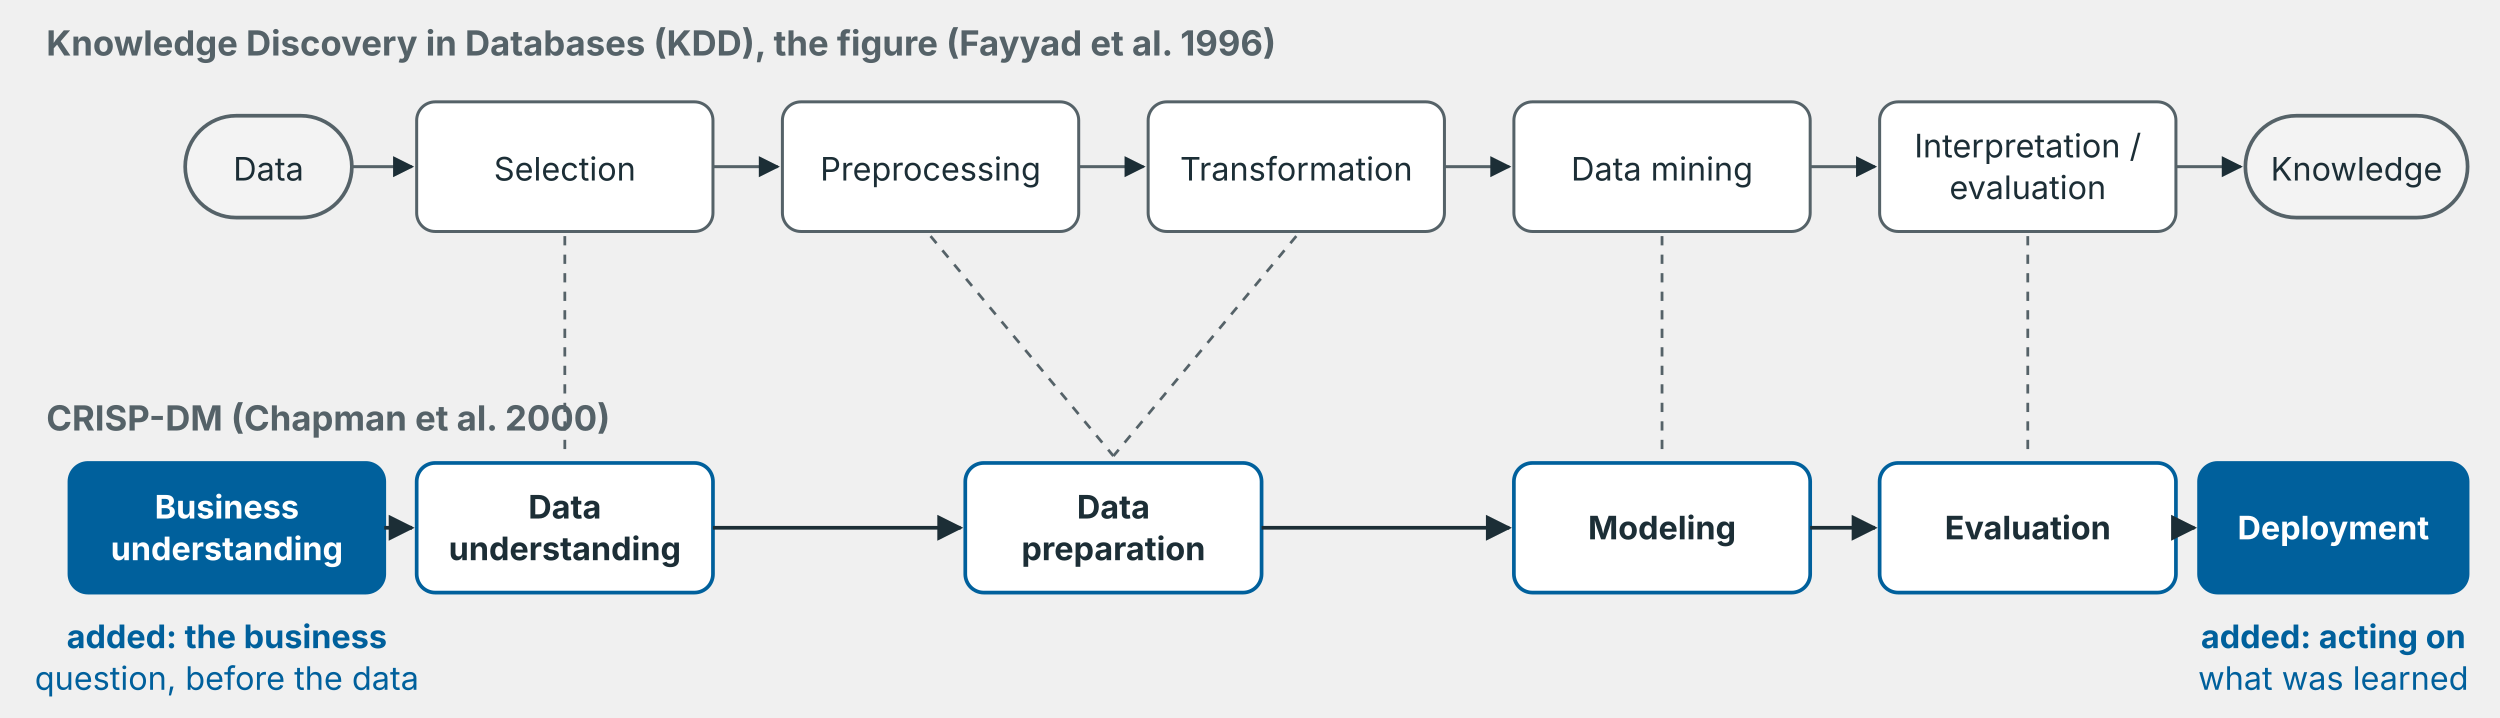
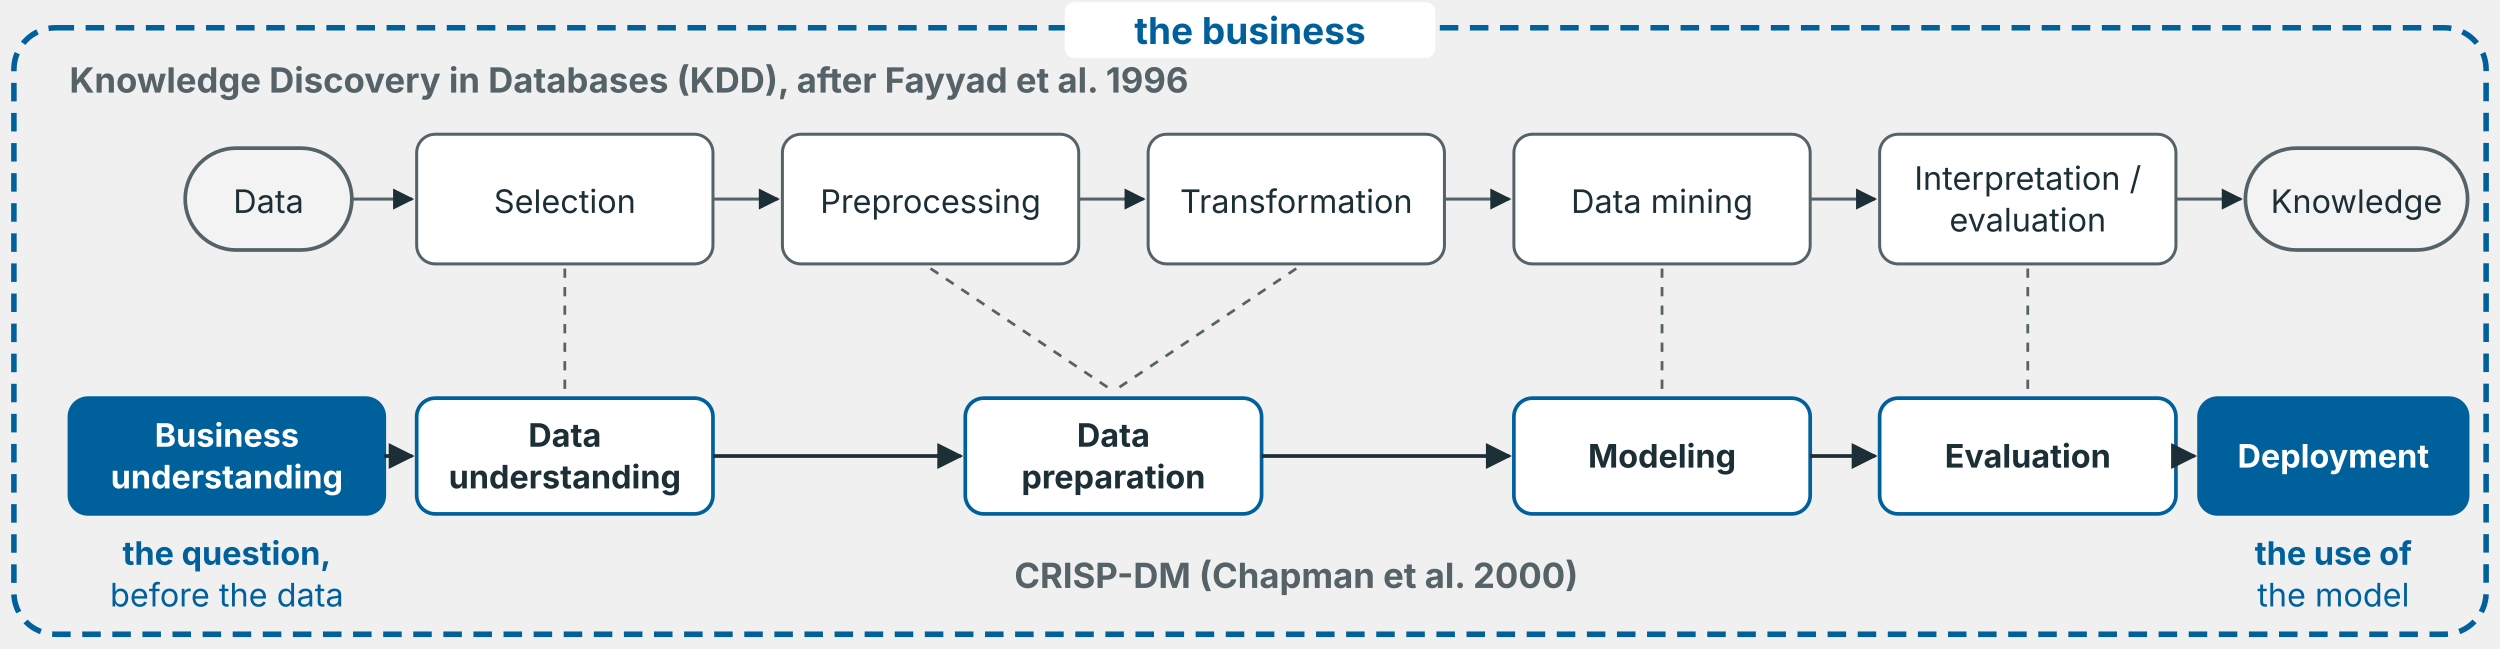
- <svg xmlns="http://www.w3.org/2000/svg" viewBox="0 0 1080 310" font-family="Inter, Arimo, Helvetica, sans-serif">
+ <svg xmlns="http://www.w3.org/2000/svg" viewBox="0 0 1080 280" font-family="Inter, Arimo, Helvetica, sans-serif">
  <defs>
    <marker id="ah" viewBox="0 0 10 10" refX="9" refY="5" markerWidth="7" markerHeight="7" orient="auto-start-reverse">
      <path d="M0,0 L10,5 L0,10 z" fill="#1c2e36" />
    </marker>
    <marker id="ahA" viewBox="0 0 10 10" refX="9" refY="5" markerWidth="7" markerHeight="7" orient="auto-start-reverse">
      <path class="accent-fill" d="M0,0 L10,5 L0,10 z" fill="#00609c" />
    </marker>
  </defs>
  <g data-step="1">
-     <text x="20" y="24" font-size="15" font-weight="bold" text-anchor="start" fill="#556268">Knowledge Discovery in Databases (KDD), the figure (Fayyad et al. 1996)</text>
-     <rect x="80" y="50" width="72" height="44" rx="22" fill="#f3f3f3" stroke="#556268" stroke-width="1.6" />
-     <text x="116" y="78" font-size="14" font-weight="normal" text-anchor="middle" fill="#1c2e36">Data</text>
-     <rect x="970" y="50" width="96" height="44" rx="22" fill="#f3f3f3" stroke="#556268" stroke-width="1.6" />
-     <text x="1018" y="78" font-size="14" font-weight="normal" text-anchor="middle" fill="#1c2e36">Knowledge</text>
-     <rect x="180" y="44" width="128" height="56" rx="8" fill="#ffffff" stroke="#556268" stroke-width="1.3" />
-     <text x="244" y="78" font-size="14" font-weight="normal" text-anchor="middle" fill="#1c2e36">Selection</text>
-     <rect x="338" y="44" width="128" height="56" rx="8" fill="#ffffff" stroke="#556268" stroke-width="1.3" />
-     <text x="402" y="78" font-size="14" font-weight="normal" text-anchor="middle" fill="#1c2e36">Preprocessing</text>
-     <rect x="496" y="44" width="128" height="56" rx="8" fill="#ffffff" stroke="#556268" stroke-width="1.3" />
-     <text x="560" y="78" font-size="14" font-weight="normal" text-anchor="middle" fill="#1c2e36">Transformation</text>
-     <rect x="654" y="44" width="128" height="56" rx="8" fill="#ffffff" stroke="#556268" stroke-width="1.3" />
-     <text x="718" y="78" font-size="14" font-weight="normal" text-anchor="middle" fill="#1c2e36">Data mining</text>
-     <rect x="812" y="44" width="128" height="56" rx="8" fill="#ffffff" stroke="#556268" stroke-width="1.3" />
-     <text x="876" y="68" font-size="14" font-weight="normal" text-anchor="middle" fill="#1c2e36">Interpretation /</text>
-     <text x="876" y="86" font-size="14" font-weight="normal" text-anchor="middle" fill="#1c2e36">evaluation</text>
-     <line x1="152" y1="72" x2="178" y2="72" stroke="#556268" stroke-width="1.3" marker-end="url(#ah)" />
-     <line x1="308" y1="72" x2="336" y2="72" stroke="#556268" stroke-width="1.3" marker-end="url(#ah)" />
-     <line x1="466" y1="72" x2="494" y2="72" stroke="#556268" stroke-width="1.3" marker-end="url(#ah)" />
-     <line x1="624" y1="72" x2="652" y2="72" stroke="#556268" stroke-width="1.3" marker-end="url(#ah)" />
-     <line x1="782" y1="72" x2="810" y2="72" stroke="#556268" stroke-width="1.3" marker-end="url(#ah)" />
-     <line x1="940" y1="72" x2="968" y2="72" stroke="#556268" stroke-width="1.3" marker-end="url(#ah)" />
+     <text x="30" y="40" font-size="15" font-weight="bold" text-anchor="start" fill="#556268">Knowledge Discovery in Databases (KDD), after Fayyad et al. 1996</text>
+     <rect x="80" y="64" width="72" height="44" rx="22" fill="#f3f3f3" stroke="#556268" stroke-width="1.6" />
+     <text x="116" y="92" font-size="14" font-weight="normal" text-anchor="middle" fill="#1c2e36">Data</text>
+     <rect x="970" y="64" width="96" height="44" rx="22" fill="#f3f3f3" stroke="#556268" stroke-width="1.6" />
+     <text x="1018" y="92" font-size="14" font-weight="normal" text-anchor="middle" fill="#1c2e36">Knowledge</text>
+     <rect x="180" y="58" width="128" height="56" rx="8" fill="#ffffff" stroke="#556268" stroke-width="1.3" />
+     <text x="244" y="92" font-size="14" font-weight="normal" text-anchor="middle" fill="#1c2e36">Selection</text>
+     <rect x="338" y="58" width="128" height="56" rx="8" fill="#ffffff" stroke="#556268" stroke-width="1.3" />
+     <text x="402" y="92" font-size="14" font-weight="normal" text-anchor="middle" fill="#1c2e36">Preprocessing</text>
+     <rect x="496" y="58" width="128" height="56" rx="8" fill="#ffffff" stroke="#556268" stroke-width="1.3" />
+     <text x="560" y="92" font-size="14" font-weight="normal" text-anchor="middle" fill="#1c2e36">Transformation</text>
+     <rect x="654" y="58" width="128" height="56" rx="8" fill="#ffffff" stroke="#556268" stroke-width="1.3" />
+     <text x="718" y="92" font-size="14" font-weight="normal" text-anchor="middle" fill="#1c2e36">Data mining</text>
+     <rect x="812" y="58" width="128" height="56" rx="8" fill="#ffffff" stroke="#556268" stroke-width="1.3" />
+     <text x="876" y="82" font-size="14" font-weight="normal" text-anchor="middle" fill="#1c2e36">Interpretation /</text>
+     <text x="876" y="100" font-size="14" font-weight="normal" text-anchor="middle" fill="#1c2e36">evaluation</text>
+     <line x1="152" y1="86" x2="178" y2="86" stroke="#556268" stroke-width="1.3" marker-end="url(#ah)" />
+     <line x1="308" y1="86" x2="336" y2="86" stroke="#556268" stroke-width="1.3" marker-end="url(#ah)" />
+     <line x1="466" y1="86" x2="494" y2="86" stroke="#556268" stroke-width="1.3" marker-end="url(#ah)" />
+     <line x1="624" y1="86" x2="652" y2="86" stroke="#556268" stroke-width="1.3" marker-end="url(#ah)" />
+     <line x1="782" y1="86" x2="810" y2="86" stroke="#556268" stroke-width="1.3" marker-end="url(#ah)" />
+     <line x1="940" y1="86" x2="968" y2="86" stroke="#556268" stroke-width="1.3" marker-end="url(#ah)" />
  </g>
  <g data-step="2">
-     <text x="20" y="186" font-size="15" font-weight="bold" text-anchor="start" fill="#556268">CRISP-DM (Chapman et al. 2000)</text>
-     <rect class="accent-stroke" x="180" y="200" width="128" height="56" rx="8" fill="#ffffff" stroke="#00609c" stroke-width="1.6" />
-     <text x="244.0" y="224" font-size="14" font-weight="bold" text-anchor="middle" fill="#1c2e36">Data</text>
-     <text x="244.0" y="242" font-size="14" font-weight="bold" text-anchor="middle" fill="#1c2e36">understanding</text>
-     <rect class="accent-stroke" x="417" y="200" width="128" height="56" rx="8" fill="#ffffff" stroke="#00609c" stroke-width="1.6" />
-     <text x="481.0" y="224" font-size="14" font-weight="bold" text-anchor="middle" fill="#1c2e36">Data</text>
-     <text x="481.0" y="242" font-size="14" font-weight="bold" text-anchor="middle" fill="#1c2e36">preparation</text>
-     <rect class="accent-stroke" x="654" y="200" width="128" height="56" rx="8" fill="#ffffff" stroke="#00609c" stroke-width="1.6" />
-     <text x="718.0" y="233" font-size="14" font-weight="bold" text-anchor="middle" fill="#1c2e36">Modeling</text>
-     <rect class="accent-stroke" x="812" y="200" width="128" height="56" rx="8" fill="#ffffff" stroke="#00609c" stroke-width="1.6" />
-     <text x="876.0" y="233" font-size="14" font-weight="bold" text-anchor="middle" fill="#1c2e36">Evaluation</text>
-     <line x1="244" y1="102" x2="244" y2="197" stroke="#556268" stroke-width="1.2" stroke-dasharray="4 4" />
-     <line x1="402" y1="102" x2="481" y2="197" stroke="#556268" stroke-width="1.2" stroke-dasharray="4 4" />
-     <line x1="560" y1="102" x2="481" y2="197" stroke="#556268" stroke-width="1.2" stroke-dasharray="4 4" />
-     <line x1="718" y1="102" x2="718" y2="197" stroke="#556268" stroke-width="1.2" stroke-dasharray="4 4" />
-     <line x1="876" y1="102" x2="876" y2="197" stroke="#556268" stroke-width="1.2" stroke-dasharray="4 4" />
-     <line x1="308" y1="228" x2="415" y2="228" stroke="#1c2e36" stroke-width="1.6" marker-end="url(#ah)" />
-     <line x1="545" y1="228" x2="652" y2="228" stroke="#1c2e36" stroke-width="1.6" marker-end="url(#ah)" />
-     <line x1="782" y1="228" x2="810" y2="228" stroke="#1c2e36" stroke-width="1.6" marker-end="url(#ah)" />
+     <text x="560" y="254" font-size="15" font-weight="bold" text-anchor="middle" fill="#556268">CRISP-DM (Chapman et al. 2000)</text>
+     <rect class="accent-stroke" x="180" y="172" width="128" height="50" rx="8" fill="#ffffff" stroke="#00609c" stroke-width="1.6" />
+     <text x="244.0" y="193" font-size="14" font-weight="bold" text-anchor="middle" fill="#1c2e36">Data</text>
+     <text x="244.0" y="211" font-size="14" font-weight="bold" text-anchor="middle" fill="#1c2e36">understanding</text>
+     <rect class="accent-stroke" x="417" y="172" width="128" height="50" rx="8" fill="#ffffff" stroke="#00609c" stroke-width="1.6" />
+     <text x="481.0" y="193" font-size="14" font-weight="bold" text-anchor="middle" fill="#1c2e36">Data</text>
+     <text x="481.0" y="211" font-size="14" font-weight="bold" text-anchor="middle" fill="#1c2e36">preparation</text>
+     <rect class="accent-stroke" x="654" y="172" width="128" height="50" rx="8" fill="#ffffff" stroke="#00609c" stroke-width="1.6" />
+     <text x="718.0" y="202" font-size="14" font-weight="bold" text-anchor="middle" fill="#1c2e36">Modeling</text>
+     <rect class="accent-stroke" x="812" y="172" width="128" height="50" rx="8" fill="#ffffff" stroke="#00609c" stroke-width="1.6" />
+     <text x="876.0" y="202" font-size="14" font-weight="bold" text-anchor="middle" fill="#1c2e36">Evaluation</text>
+     <line x1="244" y1="116" x2="244" y2="169" stroke="#556268" stroke-width="1.2" stroke-dasharray="4 4" />
+     <line x1="402" y1="116" x2="481" y2="169" stroke="#556268" stroke-width="1.2" stroke-dasharray="4 4" />
+     <line x1="560" y1="116" x2="481" y2="169" stroke="#556268" stroke-width="1.2" stroke-dasharray="4 4" />
+     <line x1="718" y1="116" x2="718" y2="169" stroke="#556268" stroke-width="1.2" stroke-dasharray="4 4" />
+     <line x1="876" y1="116" x2="876" y2="169" stroke="#556268" stroke-width="1.2" stroke-dasharray="4 4" />
+     <line x1="308" y1="197" x2="415" y2="197" stroke="#1c2e36" stroke-width="1.6" marker-end="url(#ah)" />
+     <line x1="545" y1="197" x2="652" y2="197" stroke="#1c2e36" stroke-width="1.6" marker-end="url(#ah)" />
+     <line x1="782" y1="197" x2="810" y2="197" stroke="#1c2e36" stroke-width="1.6" marker-end="url(#ah)" />
  </g>
  <g data-step="3">
-     <rect class="accent-fill" x="30" y="200" width="136" height="56" rx="8" fill="#00609c" stroke="#00609c" stroke-width="1.6" />
-     <text x="98.0" y="224" font-size="14" font-weight="bold" text-anchor="middle" fill="#ffffff">Business</text>
-     <text x="98.0" y="242" font-size="14" font-weight="bold" text-anchor="middle" fill="#ffffff">understanding</text>
-     <rect class="accent-fill" x="950" y="200" width="116" height="56" rx="8" fill="#00609c" stroke="#00609c" stroke-width="1.6" />
-     <text x="1008.0" y="233" font-size="14" font-weight="bold" text-anchor="middle" fill="#ffffff">Deployment</text>
-     <line x1="166" y1="228" x2="178" y2="228" stroke="#1c2e36" stroke-width="1.6" marker-end="url(#ah)" />
-     <line x1="940" y1="228" x2="948" y2="228" stroke="#1c2e36" stroke-width="1.6" marker-end="url(#ah)" />
-     <text class="accent-fill" x="98" y="280" font-size="14" font-weight="bold" text-anchor="middle" fill="#00609c">added: the business</text>
-     <text class="accent-fill" x="98" y="298" font-size="14" font-weight="normal" text-anchor="middle" fill="#00609c">question, before the data</text>
-     <text class="accent-fill" x="1008" y="280" font-size="14" font-weight="bold" text-anchor="middle" fill="#00609c">added: acting on</text>
-     <text class="accent-fill" x="1008" y="298" font-size="14" font-weight="normal" text-anchor="middle" fill="#00609c">what was learned</text>
+     <rect class="accent-stroke" x="6" y="12" width="1068" height="262" rx="18" fill="none" stroke="#00609c" stroke-width="2.4" stroke-dasharray="8 5" />
+     <rect x="460" y="1" width="160" height="24" rx="4" fill="#ffffff" />
+     <text class="accent-fill" x="540" y="19" font-size="16" font-weight="bold" text-anchor="middle" fill="#00609c">the business</text>
+     <rect class="accent-fill" x="30" y="172" width="136" height="50" rx="8" fill="#00609c" stroke="#00609c" stroke-width="1.6" />
+     <text x="98.0" y="193" font-size="14" font-weight="bold" text-anchor="middle" fill="#ffffff">Business</text>
+     <text x="98.0" y="211" font-size="14" font-weight="bold" text-anchor="middle" fill="#ffffff">understanding</text>
+     <rect class="accent-fill" x="950" y="172" width="116" height="50" rx="8" fill="#00609c" stroke="#00609c" stroke-width="1.6" />
+     <text x="1008.0" y="202" font-size="14" font-weight="bold" text-anchor="middle" fill="#ffffff">Deployment</text>
+     <line x1="166" y1="197" x2="178" y2="197" stroke="#1c2e36" stroke-width="1.6" marker-end="url(#ah)" />
+     <line x1="940" y1="197" x2="948" y2="197" stroke="#1c2e36" stroke-width="1.6" marker-end="url(#ah)" />
+     <text class="accent-fill" x="98" y="244" font-size="14" font-weight="bold" text-anchor="middle" fill="#00609c">the question,</text>
+     <text class="accent-fill" x="98" y="262" font-size="14" font-weight="normal" text-anchor="middle" fill="#00609c">before the data</text>
+     <text class="accent-fill" x="1008" y="244" font-size="14" font-weight="bold" text-anchor="middle" fill="#00609c">the use of</text>
+     <text class="accent-fill" x="1008" y="262" font-size="14" font-weight="normal" text-anchor="middle" fill="#00609c">the model</text>
  </g>
</svg>
